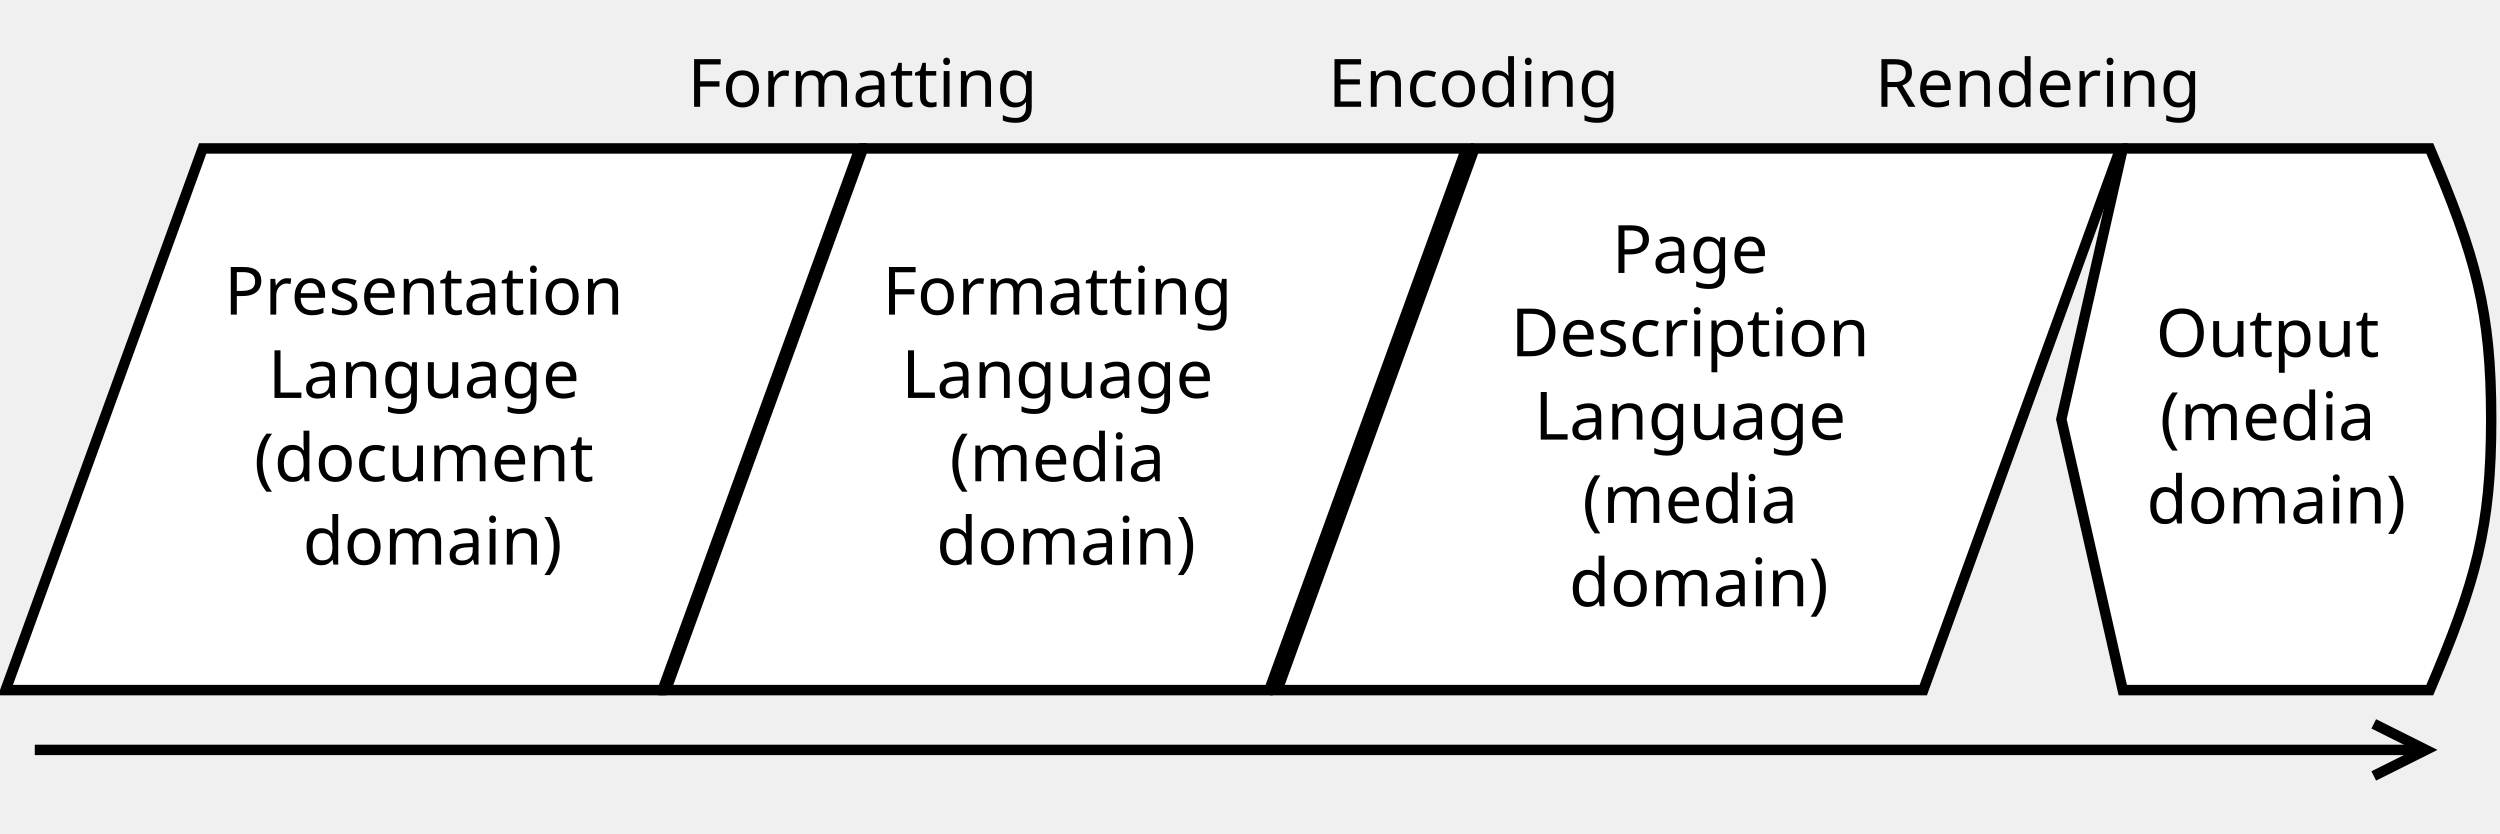
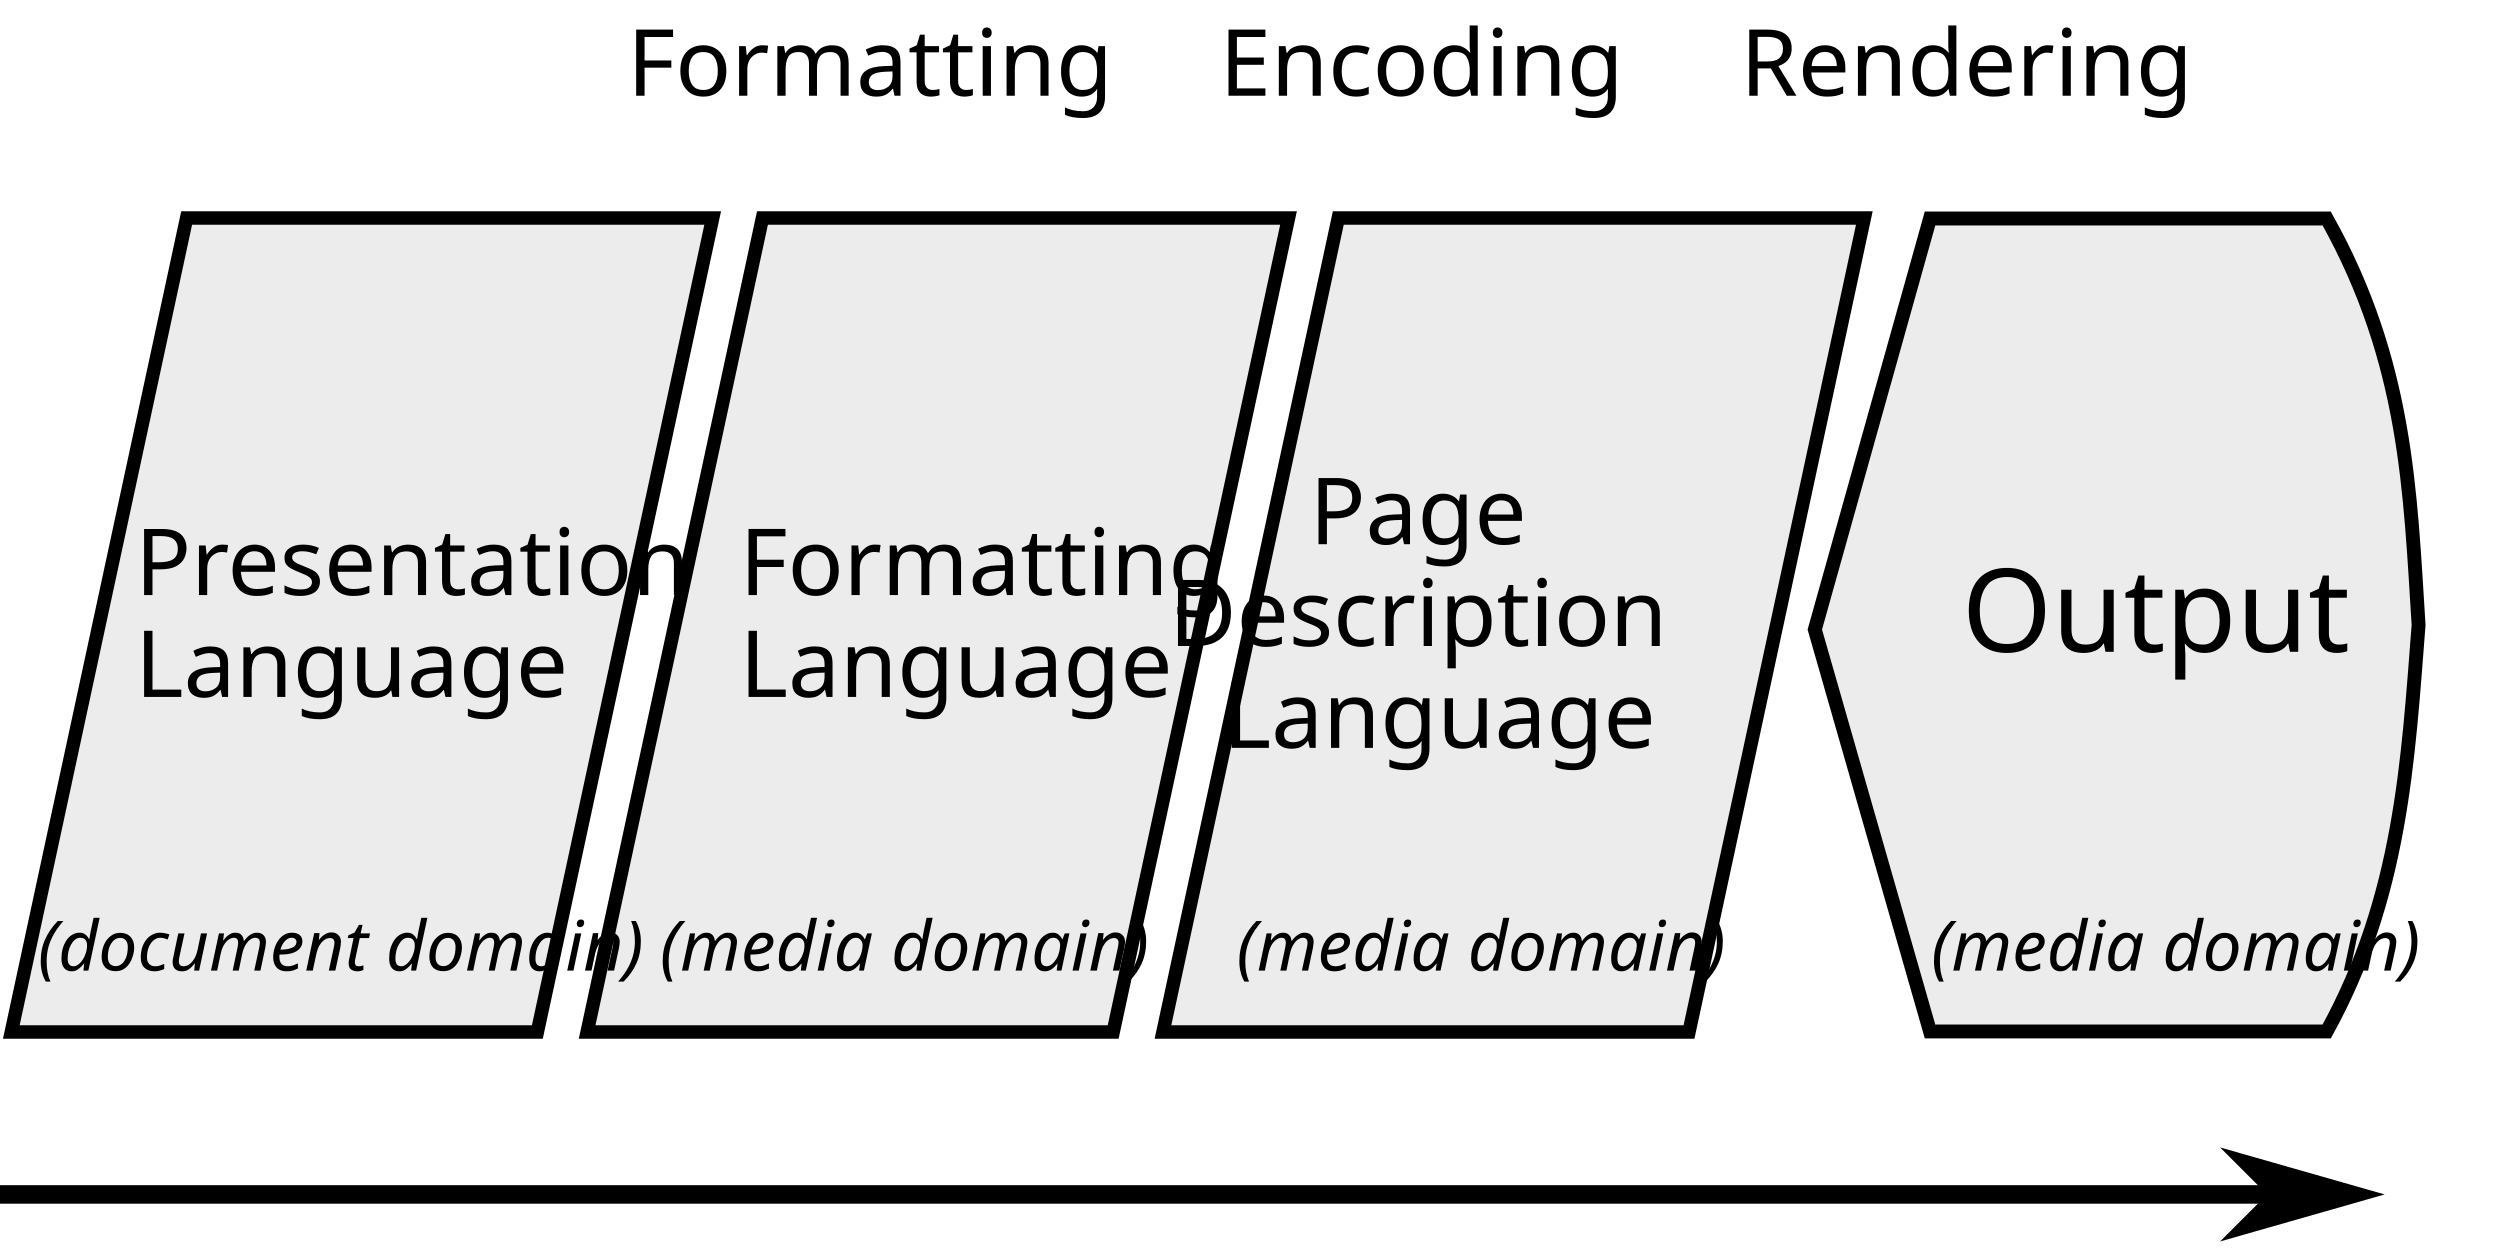
- <svg xmlns="http://www.w3.org/2000/svg" width="24cm" height="8cm" viewBox="1292 208 480 143">
-   <g>
-     <path style="fill: #ffffff" d="M 1699.57 228 L 1758.52,228 C 1767.37,248.8 1770.31,259.2 1770.31,280 C 1770.31,300.8 1767.37,311.2 1758.52,332 L 1699.57,332 L 1687.78,280 L 1699.57,228z" />
-     <path style="fill: none; fill-opacity:0; stroke-width: 2; stroke: #000000" d="M 1699.57 228 L 1758.52,228 C 1767.37,248.8 1770.31,259.2 1770.31,280 C 1770.31,300.8 1767.37,311.2 1758.52,332 L 1699.57,332 L 1687.78,280 L 1699.57,228" />
-     <text font-size="12.8" style="fill: #000000;text-anchor:middle;font-family:sans-serif;font-style:normal;font-weight:normal" x="1729.05" y="268">
-       <tspan x="1729.05" y="268">Output</tspan>
-       <tspan x="1729.05" y="284">(media</tspan>
-       <tspan x="1729.05" y="300">domain)</tspan>
-     </text>
+ <svg xmlns="http://www.w3.org/2000/svg" width="3in" height="1.5in" viewBox="0 0 270 135" id="svg4314" version="1.1">
+   <defs id="defs4316">
+     <marker orient="auto" refY="0" refX="0" id="Arrow1Mend" style="overflow:visible">
+       <path id="path4901" d="M 0,0 5,-5 -12.5,0 5,5 0,0 Z" style="fill:#000000;fill-opacity:1;fill-rule:evenodd;stroke:#000000;stroke-width:1pt;stroke-opacity:1" transform="matrix(-0.4,0,0,-0.4,-4,0)" />
+     </marker>
+   </defs>
+   <g id="layer2" style="display:inline" transform="translate(0,-1.2617187e-5)">
+     <rect style="opacity:1;fill:#ffffff;fill-opacity:1;fill-rule:nonzero;stroke:none;stroke-width:1.5;stroke-linecap:round;stroke-linejoin:miter;stroke-miterlimit:4;stroke-dasharray:none;stroke-dashoffset:0;stroke-opacity:1" id="rect5629" width="270" height="135" x="0" y="1.2617187e-05" />
  </g>
-   <g>
-     <polygon style="fill: #ffffff" points="1575.1,228 1699.12,228 1661.27,332 1537.25,332 " />
-     <polygon style="fill: none; fill-opacity:0; stroke-width: 2; stroke: #000000" points="1575.1,228 1699.12,228 1661.27,332 1537.25,332 " />
-     <text font-size="12.8" style="fill: #000000;text-anchor:middle;font-family:sans-serif;font-style:normal;font-weight:normal" x="1618.18" y="251.9">
-       <tspan x="1618.18" y="251.9">Page</tspan>
-       <tspan x="1618.18" y="267.9">Description</tspan>
-       <tspan x="1618.18" y="283.9">Language</tspan>
-       <tspan x="1618.18" y="299.9">(media</tspan>
-       <tspan x="1618.18" y="315.9">domain)</tspan>
-     </text>
-   </g>
-   <text font-size="12.8" style="fill: #000000;text-anchor:start;font-family:sans-serif;font-style:normal;font-weight:normal" x="1652" y="220">
-     <tspan x="1652" y="220">Rendering</tspan>
-   </text>
-   <g>
-     <polygon style="fill: #ffffff" points="1457.7,228 1573.54,228 1535.69,332 1419.85,332 " />
-     <polygon style="fill: none; fill-opacity:0; stroke-width: 2; stroke: #000000" points="1457.7,228 1573.54,228 1535.69,332 1419.85,332 " />
-     <text font-size="12.8" style="fill: #000000;text-anchor:middle;font-family:sans-serif;font-style:normal;font-weight:normal" x="1496.69" y="259.9">
-       <tspan x="1496.69" y="259.9">Formatting</tspan>
-       <tspan x="1496.69" y="275.9">Language</tspan>
-       <tspan x="1496.69" y="291.9">(media</tspan>
-       <tspan x="1496.69" y="307.9">domain)</tspan>
-     </text>
-   </g>
-   <text font-size="12.8" style="fill: #000000;text-anchor:start;font-family:sans-serif;font-style:normal;font-weight:normal" x="1546.99" y="220">
-     <tspan x="1546.99" y="220">Encoding</tspan>
-   </text>
-   <g>
-     <polygon style="fill: #ffffff" points="1330.92,228 1457.06,228 1419.21,332 1293.06,332 " />
-     <polygon style="fill: none; fill-opacity:0; stroke-width: 2; stroke: #000000" points="1330.92,228 1457.06,228 1419.21,332 1293.06,332 " />
-     <text font-size="12.8" style="fill: #000000;text-anchor:middle;font-family:sans-serif;font-style:normal;font-weight:normal" x="1375.06" y="259.9">
-       <tspan x="1375.06" y="259.9">Presentation</tspan>
-       <tspan x="1375.06" y="275.9">Language</tspan>
-       <tspan x="1375.06" y="291.9">(document</tspan>
-       <tspan x="1375.06" y="307.9">domain)</tspan>
-     </text>
-   </g>
-   <text font-size="12.8" style="fill: #000000;text-anchor:start;font-family:sans-serif;font-style:normal;font-weight:normal" x="1424.03" y="220">
-     <tspan x="1424.03" y="220">Formatting</tspan>
-   </text>
-   <g>
-     <line style="fill: none; fill-opacity:0; stroke-width: 2; stroke: #000000" x1="1298.68" y1="343.482" x2="1755.53" y2="343.482" />
-     <polyline style="fill: none; fill-opacity:0; stroke-width: 2; stroke: #000000" points="1747.76,348.482 1757.76,343.482 1747.76,338.482 " />
+   <g id="layer1" transform="translate(0,-917.3622)">
+     <g id="g7548" transform="translate(-62.04735,0)">
+       <path id="path4886" d="m 62.047,1046.362 253.601,0" style="fill:none;fill-rule:evenodd;stroke:#000000;stroke-width:2;stroke-linecap:butt;stroke-linejoin:miter;stroke-miterlimit:4;stroke-dasharray:none;stroke-opacity:1;marker-end:url(#Arrow1Mend)" />
+       <path style="fill:#ececec;fill-rule:evenodd;stroke:#000000;stroke-width:1.456;stroke-linecap:butt;stroke-linejoin:miter;stroke-miterlimit:4;stroke-dasharray:none;stroke-opacity:1" d="m 187.647,1028.819 18.937,-87.914 56.812,0 -18.937,87.914 z" id="path5263" />
+       <path id="path5265" d="m 258.047,985.357 12.444,-44.396 42.839,0 c 8.714,15.587 9.006,29.556 9.925,43.9 -1.143,14.633 -1.862,29.267 -9.925,43.9 l -42.839,0 z" style="fill:#ececec;fill-rule:evenodd;stroke:#000000;stroke-width:1.5;stroke-linecap:butt;stroke-linejoin:miter;stroke-miterlimit:4;stroke-dasharray:none;stroke-opacity:1" />
+       <text id="text5551" y="927.703" x="129.787" style="font-style:normal;font-variant:normal;font-weight:normal;font-stretch:normal;font-size:7.5px;line-height:110%;font-family:'Gill Sans';-inkscape-font-specification:'Gill Sans, Normal';text-align:start;letter-spacing:0px;word-spacing:0px;writing-mode:lr-tb;text-anchor:start;fill:#000000;fill-opacity:1;stroke:none;stroke-width:1px;stroke-linecap:butt;stroke-linejoin:miter;stroke-opacity:1" xml:space="preserve">
+         <tspan style="font-size:10px" y="927.703" x="129.787" id="tspan5553">Formatting</tspan>
+       </text>
+       <text id="text5555" y="927.703" x="193.756" style="font-style:normal;font-variant:normal;font-weight:normal;font-stretch:normal;font-size:7.5px;line-height:110%;font-family:'Gill Sans';-inkscape-font-specification:'Gill Sans, Normal';text-align:start;letter-spacing:0px;word-spacing:0px;writing-mode:lr-tb;text-anchor:start;fill:#000000;fill-opacity:1;stroke:none;stroke-width:1px;stroke-linecap:butt;stroke-linejoin:miter;stroke-opacity:1" xml:space="preserve">
+         <tspan style="font-size:10px" y="927.703" x="193.756" id="tspan5557">Encoding</tspan>
+       </text>
+       <text id="text5559" y="927.703" x="250.001" style="font-style:normal;font-variant:normal;font-weight:normal;font-stretch:normal;font-size:7.5px;line-height:110%;font-family:'Gill Sans';-inkscape-font-specification:'Gill Sans, Normal';text-align:start;letter-spacing:0px;word-spacing:0px;writing-mode:lr-tb;text-anchor:start;fill:#000000;fill-opacity:1;stroke:none;stroke-width:1px;stroke-linecap:butt;stroke-linejoin:miter;stroke-opacity:1" xml:space="preserve">
+         <tspan style="font-size:10px" y="927.703" x="250.001" id="tspan5561">Rendering</tspan>
+       </text>
+       <path id="path5833" d="m 125.458,1028.819 18.937,-87.914 56.812,0 -18.937,87.914 z" style="fill:#ececec;fill-rule:evenodd;stroke:#000000;stroke-width:1.456;stroke-linecap:butt;stroke-linejoin:miter;stroke-miterlimit:4;stroke-dasharray:none;stroke-opacity:1" />
+       <path style="fill:#ececec;fill-rule:evenodd;stroke:#000000;stroke-width:1.456;stroke-linecap:butt;stroke-linejoin:miter;stroke-miterlimit:4;stroke-dasharray:none;stroke-opacity:1" d="m 63.269,1028.819 18.937,-87.914 56.812,0 -18.937,87.914 z" id="path5835" />
+       <text id="text5862" y="1022.185" x="66.149" style="font-style:normal;font-variant:normal;font-weight:normal;font-stretch:normal;font-size:8.75px;line-height:110%;font-family:'Gill Sans';-inkscape-font-specification:'Gill Sans, Normal';text-align:start;letter-spacing:0px;word-spacing:0px;writing-mode:lr-tb;text-anchor:start;fill:#000000;fill-opacity:1;stroke:none;stroke-width:1px;stroke-linecap:butt;stroke-linejoin:miter;stroke-opacity:1" xml:space="preserve">
+         <tspan style="font-style:italic;font-variant:normal;font-weight:normal;font-stretch:normal;font-size:7.5px;font-family:'Gill Sans';-inkscape-font-specification:'Gill Sans Italic'" id="tspan5866" y="1022.185" x="66.149">(document domain)</tspan>
+       </text>
+       <text xml:space="preserve" style="font-style:normal;font-variant:normal;font-weight:normal;font-stretch:normal;font-size:8.75px;line-height:110%;font-family:'Gill Sans';-inkscape-font-specification:'Gill Sans, Normal';text-align:start;letter-spacing:0px;word-spacing:0px;writing-mode:lr-tb;text-anchor:start;fill:#000000;fill-opacity:1;stroke:none;stroke-width:1px;stroke-linecap:butt;stroke-linejoin:miter;stroke-opacity:1" x="133.324" y="1022.185" id="text5868">
+         <tspan x="133.324" y="1022.185" id="tspan5872" style="font-style:italic;font-variant:normal;font-weight:normal;font-stretch:normal;font-size:7.5px;font-family:'Gill Sans';-inkscape-font-specification:'Gill Sans Italic'">(media domain)</tspan>
+       </text>
+       <text id="text5876" y="1022.185" x="195.602" style="font-style:normal;font-variant:normal;font-weight:normal;font-stretch:normal;font-size:8.75px;line-height:110%;font-family:'Gill Sans';-inkscape-font-specification:'Gill Sans, Normal';text-align:start;letter-spacing:0px;word-spacing:0px;writing-mode:lr-tb;text-anchor:start;fill:#000000;fill-opacity:1;stroke:none;stroke-width:1px;stroke-linecap:butt;stroke-linejoin:miter;stroke-opacity:1" xml:space="preserve">
+         <tspan style="font-style:italic;font-variant:normal;font-weight:normal;font-stretch:normal;font-size:7.5px;font-family:'Gill Sans';-inkscape-font-specification:'Gill Sans Italic'" id="tspan5878" y="1022.185" x="195.602">(media domain)</tspan>
+       </text>
+       <text xml:space="preserve" style="font-style:normal;font-variant:normal;font-weight:normal;font-stretch:normal;font-size:8.75px;line-height:110%;font-family:'Gill Sans';-inkscape-font-specification:'Gill Sans, Normal';text-align:start;letter-spacing:0px;word-spacing:0px;writing-mode:lr-tb;text-anchor:start;fill:#000000;fill-opacity:1;stroke:none;stroke-width:1px;stroke-linecap:butt;stroke-linejoin:miter;stroke-opacity:1" x="270.623" y="1022.185" id="text5880">
+         <tspan x="270.623" y="1022.185" id="tspan5882" style="font-style:italic;font-variant:normal;font-weight:normal;font-stretch:normal;font-size:7.5px;font-family:'Gill Sans';-inkscape-font-specification:'Gill Sans Italic'">(media domain)</tspan>
+       </text>
+       <text id="text5892" y="981.633" x="76.641" style="font-style:normal;font-variant:normal;font-weight:normal;font-stretch:normal;font-size:8.75px;line-height:110%;font-family:'Gill Sans';-inkscape-font-specification:'Gill Sans, Normal';text-align:start;letter-spacing:0px;word-spacing:0px;writing-mode:lr-tb;text-anchor:start;fill:#000000;fill-opacity:1;stroke:none;stroke-width:1px;stroke-linecap:butt;stroke-linejoin:miter;stroke-opacity:1" xml:space="preserve">
+         <tspan style="font-size:10px" y="981.633" x="76.641" id="tspan5894">Presentation</tspan>
+         <tspan style="font-size:10px" id="tspan5896" y="992.633" x="76.641">Language</tspan>
+       </text>
+       <text id="text5898" y="981.628" x="141.921" style="font-style:normal;font-variant:normal;font-weight:normal;font-stretch:normal;font-size:8.75px;line-height:110%;font-family:'Gill Sans';-inkscape-font-specification:'Gill Sans, Normal';text-align:start;letter-spacing:0px;word-spacing:0px;writing-mode:lr-tb;text-anchor:start;fill:#000000;fill-opacity:1;stroke:none;stroke-width:1px;stroke-linecap:butt;stroke-linejoin:miter;stroke-opacity:1" xml:space="preserve">
+         <tspan style="font-size:10px" y="981.628" x="141.921" id="tspan5900">Formatting</tspan>
+         <tspan style="font-size:10px" id="tspan5902" y="992.628" x="141.921">Language</tspan>
+       </text>
+       <text id="text5904" y="976.133" x="225.446" style="font-style:normal;font-variant:normal;font-weight:normal;font-stretch:normal;font-size:8.75px;line-height:110%;font-family:'Gill Sans';-inkscape-font-specification:'Gill Sans, Normal';text-align:start;letter-spacing:0px;word-spacing:0px;writing-mode:lr-tb;text-anchor:start;fill:#000000;fill-opacity:1;stroke:none;stroke-width:1px;stroke-linecap:butt;stroke-linejoin:miter;stroke-opacity:1" xml:space="preserve">
+         <tspan style="font-size:10px;text-align:center;text-anchor:middle" y="976.133" x="225.446" id="tspan5906">Page</tspan>
+         <tspan style="font-size:10px;text-align:center;text-anchor:middle" id="tspan5908" y="987.133" x="225.446">Description</tspan>
+         <tspan style="font-size:10px;text-align:center;text-anchor:middle" id="tspan5910" y="998.133" x="225.446">Language</tspan>
+       </text>
+       <text id="text5912" y="987.755" x="273.912" style="font-style:normal;font-variant:normal;font-weight:normal;font-stretch:normal;font-size:8.75px;line-height:110%;font-family:'Gill Sans';-inkscape-font-specification:'Gill Sans, Normal';text-align:start;letter-spacing:0px;word-spacing:0px;writing-mode:lr-tb;text-anchor:start;fill:#000000;fill-opacity:1;stroke:none;stroke-width:1px;stroke-linecap:butt;stroke-linejoin:miter;stroke-opacity:1" xml:space="preserve">
+         <tspan style="font-size:12.5px" y="987.755" x="273.912" id="tspan5914">Output</tspan>
+       </text>
+     </g>
  </g>
</svg>
